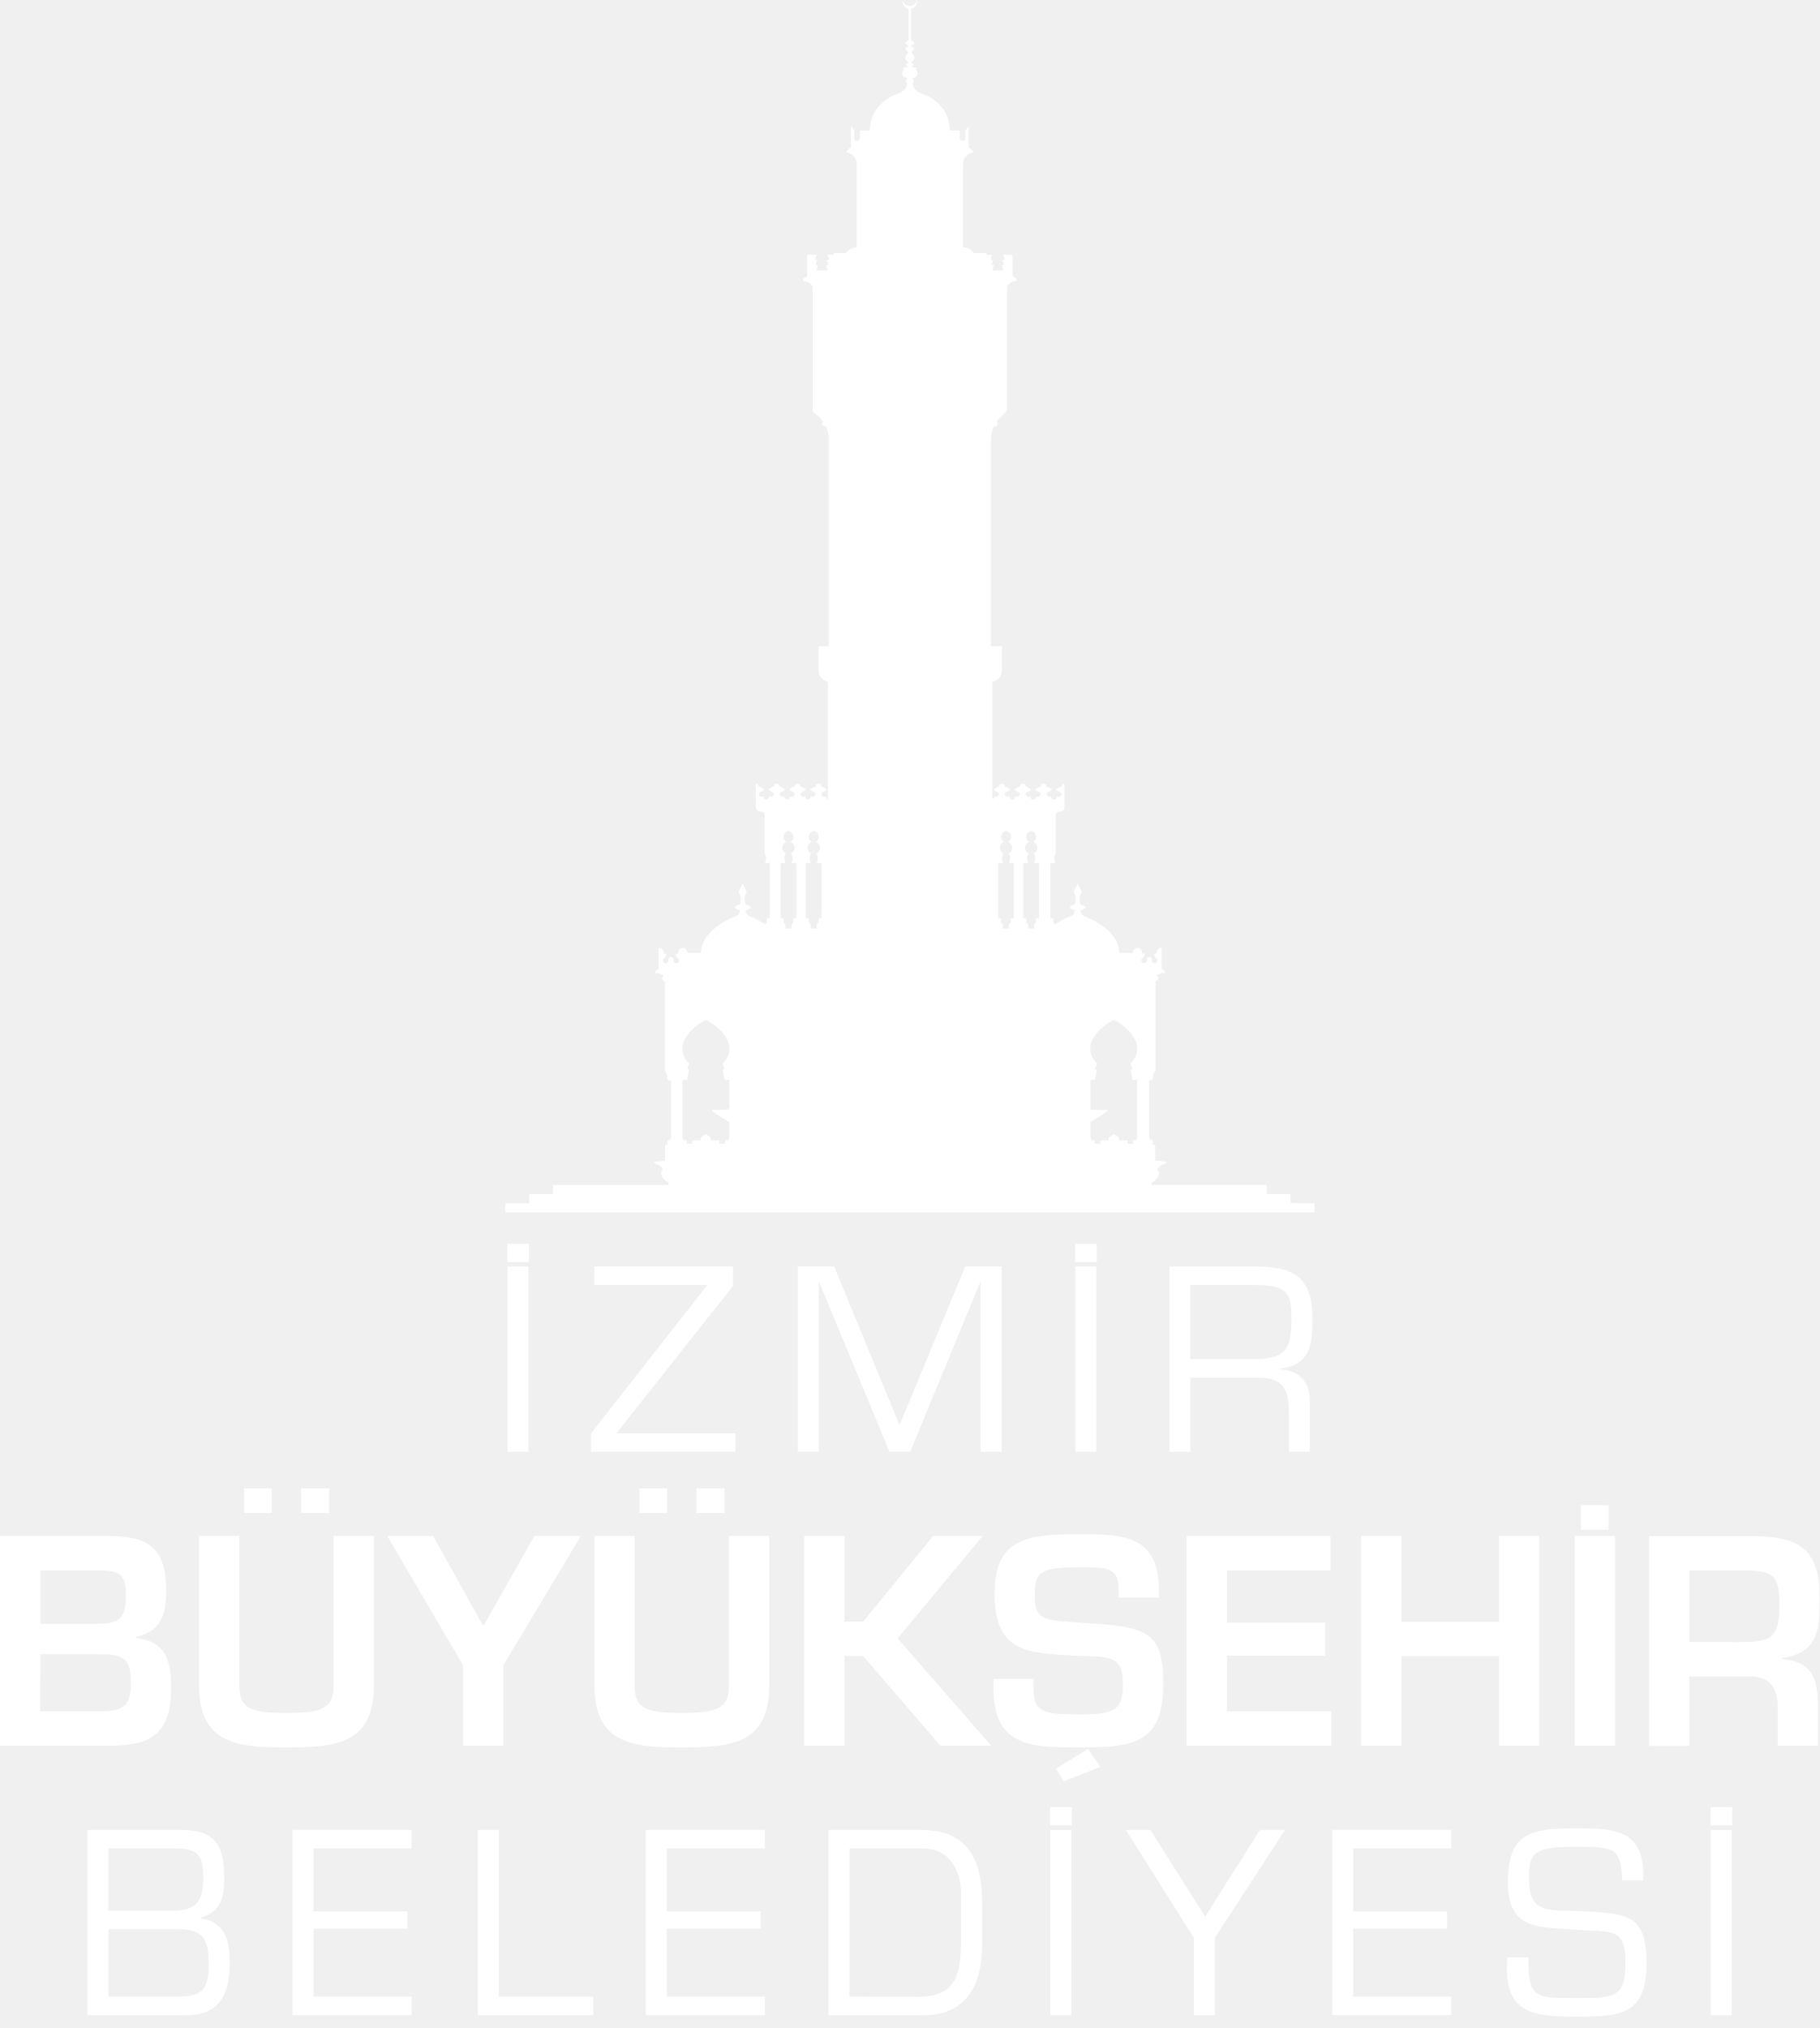
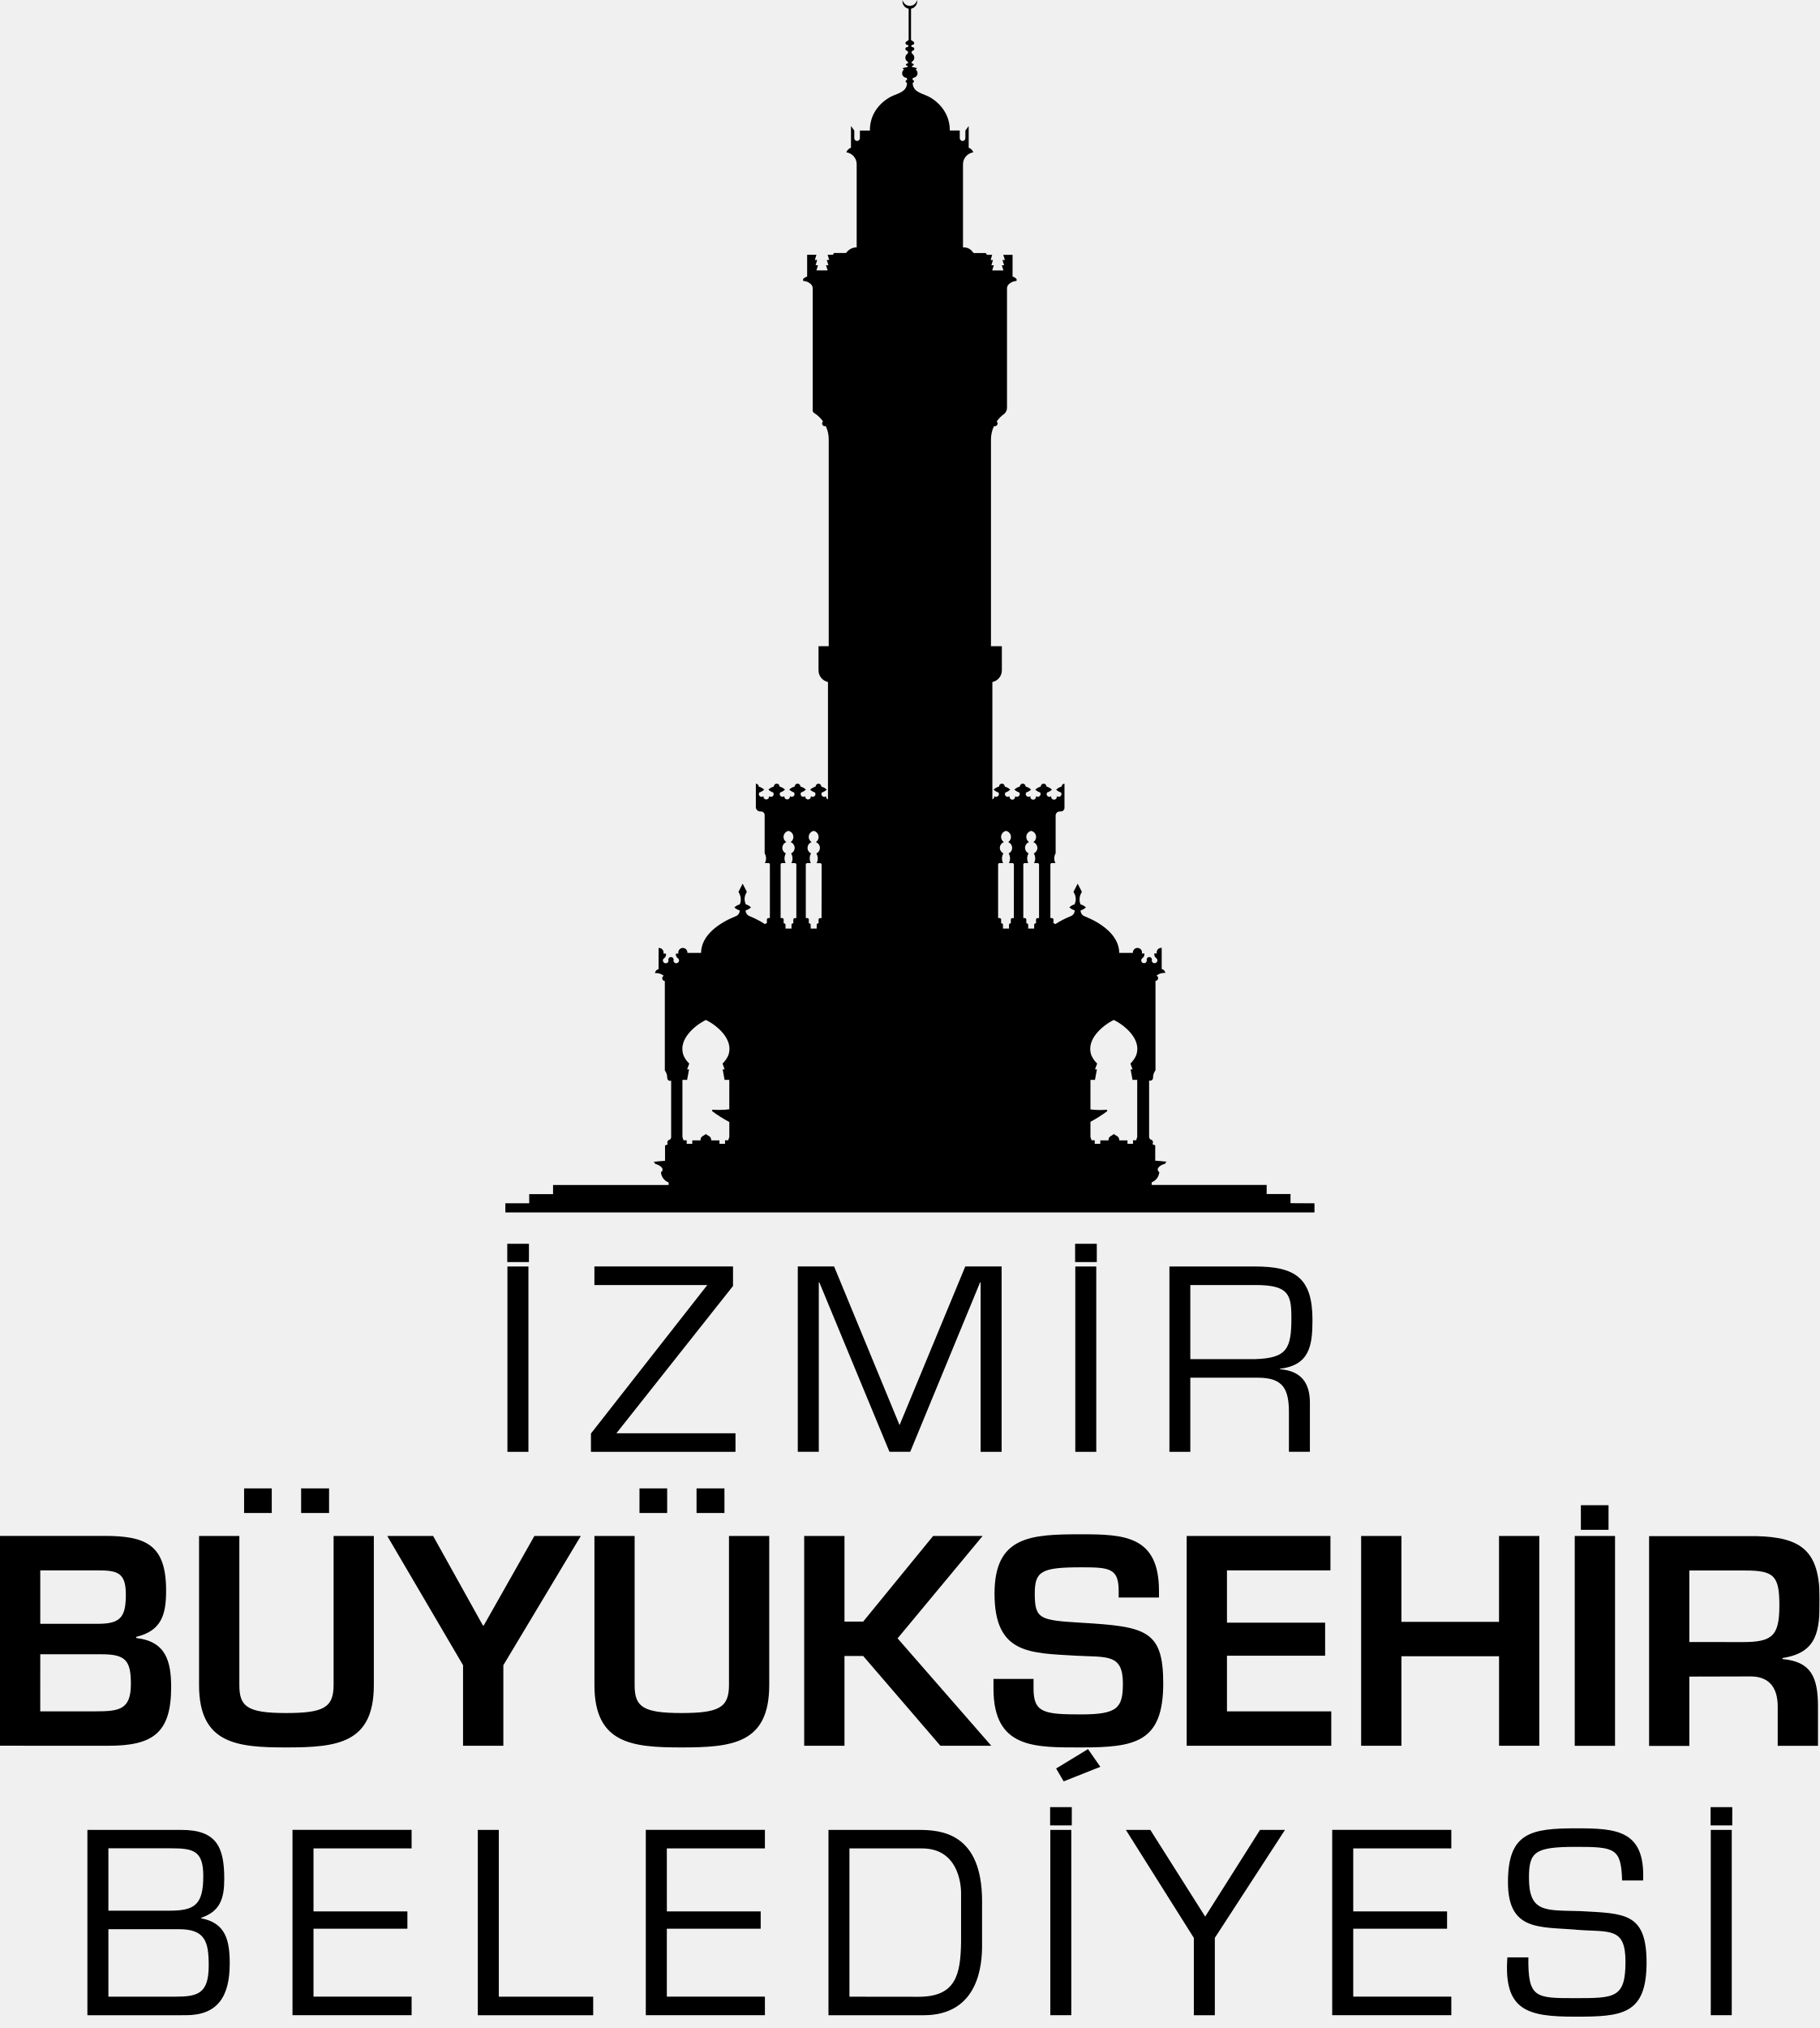
<svg xmlns="http://www.w3.org/2000/svg" data-anatolia-icons="https://github.com/fikretsefa/anatolia-icons" fill="none" viewBox="0 0 70 78">
  <mask id="izmir-bel__a" width="70" height="78" x="0" y="0" maskUnits="userSpaceOnUse" style="mask-type:luminance">
    <path fill="white" d="M70 0H0v77.564h70z" />
  </mask>
-   <g fill="white" mask="url(#izmir-bel__a)">
+   <g fill="currentColor" mask="url(#izmir-bel__a)">
    <path fill-rule="evenodd" d="M1.549 63.626h2.378c.917 0 1.108.259 1.108 1.141 0 .99-.441 1.054-1.367 1.054h-2.12zm2.604 3.519c1.7 0 2.431-.463 2.431-2.251 0-1.023-.215-1.765-1.345-1.894v-.043c.98-.237 1.151-.86 1.151-1.786 0-1.775-.796-2.098-2.377-2.098H0v8.07zm-2.604-6.746h2.184c.764 0 1.108.065 1.108.925s-.194 1.13-1.065 1.13H1.549zm11.284-1.323v5.734c0 .87-.391 1.076-1.83 1.076-1.495 0-1.796-.25-1.796-1.076v-5.734h-1.55v5.734c0 2.259 1.453 2.399 3.347 2.399 1.969 0 3.377-.151 3.377-2.4v-5.733zm-2.379-.883H9.39v-.947h1.064zm2.205 0h-1.075v-.947h1.075zm9.684.883h-1.786l-1.948 3.443h-.032l-1.915-3.443h-1.764l2.915 4.97v3.099h1.55v-3.098zm5.7 0v5.734c0 .87-.39 1.076-1.834 1.076-1.495 0-1.796-.25-1.796-1.076v-5.734h-1.546v5.734c0 2.259 1.453 2.399 3.346 2.399 1.969 0 3.378-.151 3.378-2.4v-5.733zm-2.378-.883H24.6v-.947h1.065zm2.204 0h-1.074v-.947h1.073zm4.617.883h-1.55v8.069h1.55v-3.453h.72l2.97 3.453h1.958l-3.605-4.131 3.271-3.938h-1.904l-2.69 3.292h-.72zm5.732 5.497v.377c0 2.313 1.592 2.259 3.379 2.259 2.075 0 3.151-.194 3.151-2.463 0-2.056-.677-2.185-3.167-2.334-1.57-.097-1.775-.13-1.775-1.119 0-.861.25-1.012 1.786-1.012 1.084 0 1.442.033 1.442.904v.258h1.55v-.26c0-2.118-1.346-2.172-2.992-2.172-1.936 0-3.334.065-3.334 2.281 0 2.345 1.376 2.28 3.12 2.388 1.205.065 1.818-.083 1.818 1.066 0 .935-.194 1.193-1.603 1.193-1.431 0-1.834-.064-1.834-.99v-.376zm3.636 2.7-1.226.746.29.495 1.41-.56zM47.2 60.4h3.98v-1.324h-5.53v8.069h5.562v-1.324H47.2v-2.14h3.776v-1.27H47.2zm12.015-1.324h-1.55v3.303h-3.754v-3.303h-1.55v8.069h1.55v-3.443h3.755v3.443h1.549zm2.913 0h-1.55v8.07h1.55zm-.25-1.183h-1.064v.947h1.064zm5.486 6.585c.742.01 1.022.484 1.022 1.162v1.506h1.549V65.64c0-1.14-.268-1.733-1.366-1.83v-.04C69.935 63.564 70 62.692 70 61.5c0-1.834-.678-2.378-2.442-2.418h-4.12v8.069h1.548v-2.667zm-2.378-1.324v-2.75h2.152c1.108 0 1.312.203 1.312 1.343 0 1.184-.279 1.41-1.417 1.41zM20.328 48.712h-.808v7.128h.808zm.02-.874h-.834v.703h.833zm7.85.872h-5.332v.714h4.343l-4.476 5.711v.704h5.56v-.713h-4.581l4.486-5.665zm9.506.609h.019v6.52h.808V48.71h-1.398l-2.528 6.102-2.518-6.102H30.69v7.128h.808v-6.52h.019l2.699 6.52h.799zm4.468-.607h-.807v7.128h.807zm.02-.874h-.834v.703h.834zm3.598 5.15h2.595c.978 0 1.198.437 1.198 1.34v1.51h.807v-1.89c0-.77-.352-1.227-1.15-1.284v-.019c1.134-.142 1.249-.88 1.249-1.881 0-1.625-.675-2.053-2.215-2.053h-3.288v7.128h.804zm0-.714v-2.85h2.49c1.273 0 1.398.341 1.398 1.254 0 1.179-.153 1.559-1.398 1.596zM4.17 74.2h2.652c1.064-.019 1.207.456 1.207 1.397 0 1.093-.428 1.198-1.302 1.198H4.17zm2.984 3.308c1.207 0 1.683-.704 1.683-1.987 0-.884-.152-1.567-1.103-1.74v-.018c.742-.25.893-.75.893-1.5 0-1.245-.313-1.882-1.653-1.882H3.362v7.129zM4.17 71.089h2.433c.846 0 1.217.105 1.217 1.065 0 1.113-.334 1.334-1.302 1.334H4.17zm7.89.003h3.774v-.713h-4.582v7.128h4.582v-.713H12.06v-2.613h3.612v-.665H12.06zm7.129-.712h-.809v7.129h4.439v-.714h-3.63zm6.463.712h3.773v-.713h-4.582v7.128h4.582v-.713h-3.773v-2.613h3.611v-.665h-3.61zm6.218 6.417h3.659c2.138 0 2.25-1.978 2.25-2.68v-1.702c0-2.633-1.578-2.746-2.442-2.746H31.87zm.807-.713v-5.703h2.794c1.36 0 1.5 1.32 1.5 1.72v1.876c-.018 1.273-.208 2.11-1.634 2.11zm8.534-6.416h-.807v7.128h.807zm.02-.875h-.834v.703h.833zm8.201.875h-.96l-2.11 3.336-2.11-3.335h-.941l2.614 4.153v2.975h.808v-2.975zm2.625.712h3.773v-.713h-4.582v7.128h4.582v-.713h-3.773v-2.613h3.61v-.665h-3.61zm8.563 3.128c1.301.104 1.91-.124 1.91 1.235 0 1.397-.417 1.397-1.94 1.397-1.521 0-1.814 0-1.796-1.568h-.807c-.152 2.062.79 2.28 2.604 2.28 1.796 0 2.75-.065 2.75-2.083 0-1.93-.856-1.881-2.547-1.977-1.334-.038-1.977.076-1.977-1.282 0-.99.218-1.189 1.796-1.189 1.511 0 1.75.047 1.787 1.293h.808c.084-1.939-1.026-2.006-2.566-2.006-1.758 0-2.633.167-2.633 2.073 0 1.88 1.207 1.71 2.614 1.824m5.995-3.837h-.807v7.128h.807zm.02-.875h-.834v.703h.833z" clip-rule="evenodd" />
    <path d="M49.644 46.276v-.352h-.917v-.35h-4.424v-.1a.46.46 0 0 0 .294-.397.1.1 0 0 1-.038-.029.114.114 0 0 1 .009-.149l.01-.01a.45.45 0 0 1 .25-.128v-.05a.06.06 0 0 0 .055-.03 10 10 0 0 0-.443-.04v-.59l-.096-.037-.008-.015v-.004a.11.11 0 0 0 .01-.102.105.105 0 0 0-.1-.067l-.041-.075v-2.194q.033.015.068.005a.11.11 0 0 0 .083-.112v-.007c0-.1.033-.198.094-.277v-3.439a.107.107 0 0 0 .04-.204.46.46 0 0 1 .29-.103h.049a.18.18 0 0 0-.14-.151v-.813a.173.173 0 0 0-.187.214h-.096a.18.18 0 0 0 .068.178l.006.005a.107.107 0 0 1-.03.187.1.1 0 0 1-.036.006.11.11 0 0 1-.108-.096v-.005a.101.101 0 1 0-.189 0v.005a.11.11 0 0 1-.107.096.1.1 0 0 1-.036-.006.106.106 0 0 1-.061-.148.1.1 0 0 1 .03-.037l.007-.004a.18.18 0 0 0 .073-.16v-.018h-.097a.2.2 0 0 0 .005-.042.17.17 0 0 0-.092-.153.2.2 0 0 0-.092-.02.18.18 0 0 0-.167.185v.007h-.524c-.007-.688-.701-1.153-1.32-1.404a.235.235 0 0 1-.166-.231.5.5 0 0 0 .204-.114.44.44 0 0 0-.204-.115.4.4 0 0 1-.04-.204.5.5 0 0 1 .062-.232l.025-.05-.16-.312-.162.313.025.046a.46.46 0 0 1 .014.438.45.45 0 0 0-.197.113.4.4 0 0 0 .061.05q.066.045.143.064a.234.234 0 0 1-.166.231 3.5 3.5 0 0 0-.584.304.06.06 0 0 0-.053-.036h-.014v-.144a.06.06 0 0 0-.057-.057h-.06v-2.06a.056.056 0 0 1 .057-.056h.136a.38.38 0 0 1 .009-.374v-1.453a.157.157 0 0 1 .156-.157h.041a.14.14 0 0 0 .143-.141v-.927a.11.11 0 0 0-.099.064q-.002.008-.006.014l-.01.036a.43.43 0 0 0-.204.115.4.4 0 0 0 .083.063q.047.03.1.045a.1.1 0 0 1 .014.096.108.108 0 0 1-.172.046v.019a.11.11 0 0 1-.065.108.11.11 0 0 1-.123-.026.1.1 0 0 1-.028-.082v-.018a.11.11 0 0 1-.176-.058v-.023q0-.035.02-.063a.45.45 0 0 0 .183-.108.43.43 0 0 0-.205-.115.3.3 0 0 0-.017-.05.107.107 0 0 0-.157-.046.1.1 0 0 0-.044.06l-.012.036a.5.5 0 0 0-.204.115.4.4 0 0 0 .083.063.4.4 0 0 0 .1.046.1.1 0 0 1 .014.095.11.11 0 0 1-.102.073.1.1 0 0 1-.07-.027v.019a.1.1 0 0 1-.028.082.11.11 0 0 1-.124.026.1.1 0 0 1-.059-.064.1.1 0 0 1-.005-.044v-.019a.1.1 0 0 1-.07.027.11.11 0 0 1-.106-.083v-.024q0-.035.02-.063a.4.4 0 0 0 .1-.045.4.4 0 0 0 .083-.063.43.43 0 0 0-.205-.115.3.3 0 0 0-.016-.05.108.108 0 0 0-.202.014l-.012.036-.051.018a.4.4 0 0 0-.153.097.4.4 0 0 0 .083.063q.048.03.101.046a.1.1 0 0 1 .02.067q0 .015-.006.03a.11.11 0 0 1-.102.073.1.1 0 0 1-.07-.026v.018a.11.11 0 0 1-.064.108.11.11 0 0 1-.151-.108v-.019a.1.1 0 0 1-.07.027.11.11 0 0 1-.106-.084v-.022q0-.035.02-.063a.4.4 0 0 0 .1-.045.5.5 0 0 0 .082-.063.43.43 0 0 0-.205-.115.3.3 0 0 0-.015-.05.108.108 0 0 0-.158-.047.1.1 0 0 0-.04.047l-.005.014-.01.036a.4.4 0 0 0-.204.115.4.4 0 0 0 .082.063q.048.03.101.045a.1.1 0 0 1 .02.057v.005a.11.11 0 0 1-.108.108.1.1 0 0 1-.07-.025v.017a.11.11 0 0 1-.074.103v-4.512a.46.46 0 0 0 .365-.46v-.917h-.419v-7.953a1.2 1.2 0 0 1 .116-.513.1.1 0 0 0 .031.005.108.108 0 0 0 .074-.186 1.2 1.2 0 0 1 .276-.28.3.3 0 0 0 .12-.242V11.09c0-.056.022-.11.061-.15a.46.46 0 0 1 .307-.135v-.079a.5.5 0 0 0-.154-.094V9.8h-.357l.061.2h-.092l.062.202h-.088l.062.2h-.432l.062-.2h-.092l.06-.201h-.09l.06-.201h-.205l-.038-.068h-.47l-.059-.069a.41.41 0 0 0-.317-.148h-.034V6.326a.463.463 0 0 1 .397-.467.29.29 0 0 0-.178-.177v-.834l-.127.174v.292a.11.11 0 0 1-.12.108.113.113 0 0 1-.096-.114V5.02h-.383c0-.584-.324-1.01-.736-1.263-.273-.167-.654-.178-.692-.534v-.005a.07.07 0 0 1 .051-.066v-.018a.07.07 0 0 0-.064-.067l.025-.075a.175.175 0 0 0 .084-.328l.02.005a.04.04 0 0 0 .029-.012.04.04 0 0 0 .011-.028v-.013l-.188-.044c0-.022.008-.046.03-.046a.04.04 0 0 0 .029-.012.04.04 0 0 0 .012-.028.04.04 0 0 0-.041-.041.04.04 0 0 1-.04-.04.04.04 0 0 1 .02-.036.17.17 0 0 0 .083-.155.18.18 0 0 0-.077-.145.07.07 0 0 1-.025-.04.07.07 0 0 1 .05-.083.07.07 0 0 0 .052-.066.07.07 0 0 0-.068-.068.047.047 0 0 1-.047-.044.04.04 0 0 1 .013-.03.04.04 0 0 1 .031-.013.068.068 0 0 0 .04-.123l-.084-.056a.03.03 0 0 1-.01-.02V.335q.09-.017.155-.084a.28.28 0 0 0 .078-.255.284.284 0 0 1-.458.166.3.3 0 0 1-.1-.16.29.29 0 0 0 .079.254.3.3 0 0 0 .154.079v1.192a.03.03 0 0 1-.011.02l-.083.056a.07.07 0 0 0-.029.055.07.07 0 0 0 .068.068.04.04 0 0 1 .04.026l.004.017a.047.047 0 0 1-.048.044.067.067 0 0 0-.067.068.07.07 0 0 0 .05.066.07.07 0 0 1 .052.083.07.07 0 0 1-.025.04.18.18 0 0 0-.077.145.17.17 0 0 0 .083.155.04.04 0 0 1-.02.076.04.04 0 0 0-.04.04q0 .009.003.016a.04.04 0 0 0 .022.022l.015.003c.023 0 .03.024.03.046l-.187.044v.013a.04.04 0 0 0 .06.035.175.175 0 0 0 .084.328l.024.075a.07.07 0 0 0-.063.067v.018a.07.07 0 0 1 .052.066v.005c-.038.356-.417.367-.692.534-.412.25-.74.675-.735 1.263h-.385v.286a.113.113 0 0 1-.097.114.11.11 0 0 1-.119-.108v-.292l-.127-.174v.834a.29.29 0 0 0-.178.178.46.46 0 0 1 .397.466v3.188a.5.5 0 0 0-.373.174l-.036.043h-.465l-.039.068h-.205l.062.2h-.093l.062.202h-.093l.062.2h-.43l.06-.2h-.092l.062-.201h-.092l.062-.201h-.357v.834a.5.5 0 0 0-.155.094v.078a.46.46 0 0 1 .308.134c.039.04.06.095.06.151v4.7a.11.11 0 0 0 .054.094q.204.127.342.325a.107.107 0 0 0 .106.18l.032.072a1.2 1.2 0 0 1 .083.442v7.953h-.393v.916a.46.46 0 0 0 .364.46v4.513a.11.11 0 0 1-.073-.103v-.017a.108.108 0 0 1-.178-.083v-.005a.1.1 0 0 1 .02-.057.4.4 0 0 0 .101-.045.5.5 0 0 0 .084-.063.43.43 0 0 0-.205-.115.3.3 0 0 0-.016-.05.108.108 0 0 0-.157-.047.1.1 0 0 0-.045.061l-.012.036a.5.5 0 0 0-.204.115.5.5 0 0 0 .083.063q.047.028.1.045a.1.1 0 0 1 .02.073v.012a.11.11 0 0 1-.106.084.1.1 0 0 1-.07-.027v.019a.108.108 0 1 1-.217 0v-.018a.108.108 0 0 1-.178-.077v-.005q0-.035.02-.062a.4.4 0 0 0 .1-.046.5.5 0 0 0 .083-.063.43.43 0 0 0-.205-.115.3.3 0 0 0-.016-.05.11.11 0 0 0-.158-.046.1.1 0 0 0-.044.06l-.011.036a.43.43 0 0 0-.205.115.5.5 0 0 0 .083.063.4.4 0 0 0 .098.045q.02.028.02.063v.024a.108.108 0 0 1-.175.056v.019a.108.108 0 1 1-.216 0v-.019a.1.1 0 0 1-.07.027.11.11 0 0 1-.103-.073.1.1 0 0 1-.005-.034q0-.033.02-.061a.5.5 0 0 0 .1-.046.5.5 0 0 0 .083-.063.43.43 0 0 0-.205-.115.3.3 0 0 0-.015-.05.107.107 0 0 0-.157-.046.1.1 0 0 0-.04.046q-.002.008-.006.014l-.01.036a.43.43 0 0 0-.204.115.4.4 0 0 0 .082.063q.047.028.099.045.02.028.02.062v.025a.108.108 0 0 1-.175.057v.018a.108.108 0 1 1-.217 0v-.019a.107.107 0 0 1-.172-.047.1.1 0 0 1-.006-.034q0-.034.02-.06a.46.46 0 0 0 .184-.109.43.43 0 0 0-.204-.115.3.3 0 0 0-.017-.05.11.11 0 0 0-.098-.064v.895a.173.173 0 0 0 .173.174h.028a.137.137 0 0 1 .138.137v1.472a.38.38 0 0 1 .009.374h.136a.056.056 0 0 1 .056.057v2.06h-.059a.06.06 0 0 0-.056.058v.142h-.015a.06.06 0 0 0-.053.036 3.5 3.5 0 0 0-.583-.304.24.24 0 0 1-.167-.23.43.43 0 0 0 .207-.115.46.46 0 0 0-.197-.113.46.46 0 0 1 .013-.438l.024-.047-.161-.312-.161.313.025.049.012.023a.5.5 0 0 1 .051.208.4.4 0 0 1-.041.205.44.44 0 0 0-.204.115.44.44 0 0 0 .204.114.235.235 0 0 1-.166.23c-.619.25-1.313.717-1.32 1.405h-.525v-.007a.18.18 0 0 0-.167-.184.176.176 0 0 0-.18.217H26v.036a.17.17 0 0 0 .074.142l.006.005a.11.11 0 0 1 .043.083.11.11 0 0 1-.073.1.1.1 0 0 1-.035.008.11.11 0 0 1-.108-.096v-.005q.009-.024.006-.049a.1.1 0 0 0-.054-.078.1.1 0 0 0-.148.078.1.1 0 0 0 .006.049v.005a.107.107 0 0 1-.107.096.1.1 0 0 1-.036-.007.11.11 0 0 1-.073-.1.1.1 0 0 1 .048-.088.18.18 0 0 0 .07-.179h-.097a.17.17 0 0 0-.02-.13.17.17 0 0 0-.167-.084v.813a.18.18 0 0 0-.14.151h.049c.105 0 .207.037.289.103a.11.11 0 0 0-.056.118.11.11 0 0 0 .098.086v3.439a.46.46 0 0 1 .093.277v.006a.11.11 0 0 0 .103.116.1.1 0 0 0 .047-.008v2.194l-.04.075a.11.11 0 0 0-.108.113q.001.03.017.054v.004l-.008.015-.096.038v.59a10 10 0 0 0-.444.04.07.07 0 0 0 .056.029v.05a.45.45 0 0 1 .25.128l.01.01a.113.113 0 0 1 .009.15.1.1 0 0 1-.039.028.46.46 0 0 0 .295.398v.099h-4.445v.35h-.917v.352h-.917v.351h31.125v-.35zM27.876 41.13H27.8l.074.403h.181v1.132a3 3 0 0 1-.39.024c-.08 0-.157 0-.236-.009a.035.035 0 0 0-.036.046.04.04 0 0 0 .013.018q.308.23.65.41v.577l-.043.126h-.121v.134h-.215v-.129h-.317c0-.166-.113-.166-.207-.245-.094.079-.209.083-.206.245h-.316v.129h-.215v-.134h-.122l-.042-.126v-2.198h.18l.075-.403h-.076l.084-.223a.9.9 0 0 1-.22-.314c-.23-.61.442-1.162.86-1.364.416.202 1.09.75.86 1.364a1 1 0 0 1-.22.314zm2.758-5.817h-.058a.06.06 0 0 0-.053.034l-.005.022v.143h-.014a.06.06 0 0 0-.056.051v.15h-.231v-.144a.057.057 0 0 0-.058-.057h-.014v-.144a.057.057 0 0 0-.057-.057h-.059v-2.06a.056.056 0 0 1 .057-.056h.136a.4.4 0 0 1-.044-.178q0-.104.052-.194a.24.24 0 0 1-.135-.19v-.024a.24.24 0 0 1 .107-.198.2.2 0 0 1 .049-.023.234.234 0 0 1-.055-.348.24.24 0 0 1 .136-.083.238.238 0 0 1 .08.432.2.2 0 0 1 .087.054.24.24 0 0 1 .07.19.24.24 0 0 1-.136.191.38.38 0 0 1 .009.373h.136a.06.06 0 0 1 .04.016.06.06 0 0 1 .016.04zm.97 0h-.059a.056.056 0 0 0-.056.056v.143h-.015a.06.06 0 0 0-.057.051v.15h-.231v-.144a.057.057 0 0 0-.057-.057h-.015v-.144a.056.056 0 0 0-.056-.057h-.06v-2.06a.056.056 0 0 1 .057-.056h.137a.39.39 0 0 1 .007-.372.24.24 0 0 1-.135-.19v-.024a.24.24 0 0 1 .109-.198.2.2 0 0 1 .047-.023.24.24 0 0 1-.11-.198.24.24 0 0 1 .192-.233.24.24 0 0 1 .083.433.2.2 0 0 1 .086.054.24.24 0 0 1 .07.19.24.24 0 0 1-.136.191.38.38 0 0 1 .009.373h.135q.012 0 .022.004a.06.06 0 0 1 .036.052zm7.397 0h-.06a.057.057 0 0 0-.056.057v.142h-.014a.057.057 0 0 0-.056.057v.145h-.232v-.15a.056.056 0 0 0-.056-.052h-.015v-.144a.057.057 0 0 0-.056-.057h-.06v-2.06a.056.056 0 0 1 .057-.056h.136a.38.38 0 0 1 .01-.373.24.24 0 0 1-.136-.19v-.023a.24.24 0 0 1 .155-.221.24.24 0 0 1-.108-.199.24.24 0 0 1 .19-.232q.069.015.12.065a.236.236 0 0 1-.038.367.2.2 0 0 1 .047.023.237.237 0 0 1-.027.412.38.38 0 0 1 .009.372h.136a.056.056 0 0 1 .056.056zm.97 0h-.06a.06.06 0 0 0-.04.016.06.06 0 0 0-.016.04v.143h-.015a.057.057 0 0 0-.057.057v.145h-.23v-.15a.06.06 0 0 0-.057-.052h-.015v-.144a.057.057 0 0 0-.057-.057h-.059v-2.06a.056.056 0 0 1 .057-.056h.136a.38.38 0 0 1 .01-.373.24.24 0 0 1-.136-.19l-.001-.023a.24.24 0 0 1 .156-.221.237.237 0 0 1 .082-.43.238.238 0 0 1 .081.431.2.2 0 0 1 .048.024.24.24 0 0 1 .108.198v.023a.24.24 0 0 1-.136.19.38.38 0 0 1 .008.373h.137a.056.056 0 0 1 .056.056zm3.598 5.817h-.076l.074.403h.18v2.198l-.042.126h-.12v.134h-.212v-.129h-.316c0-.166-.113-.166-.207-.245-.094.079-.21.083-.207.245h-.316v.129h-.215v-.134h-.121l-.043-.126v-.584q.33-.178.632-.4a.035.035 0 0 0 .013-.041.035.035 0 0 0-.036-.023 3 3 0 0 1-.609-.013v-1.137h.174l.075-.403h-.075l.084-.223a1 1 0 0 1-.22-.314c-.231-.61.442-1.162.86-1.364.416.202 1.09.75.859 1.364a1 1 0 0 1-.22.314z" />
  </g>
</svg>
